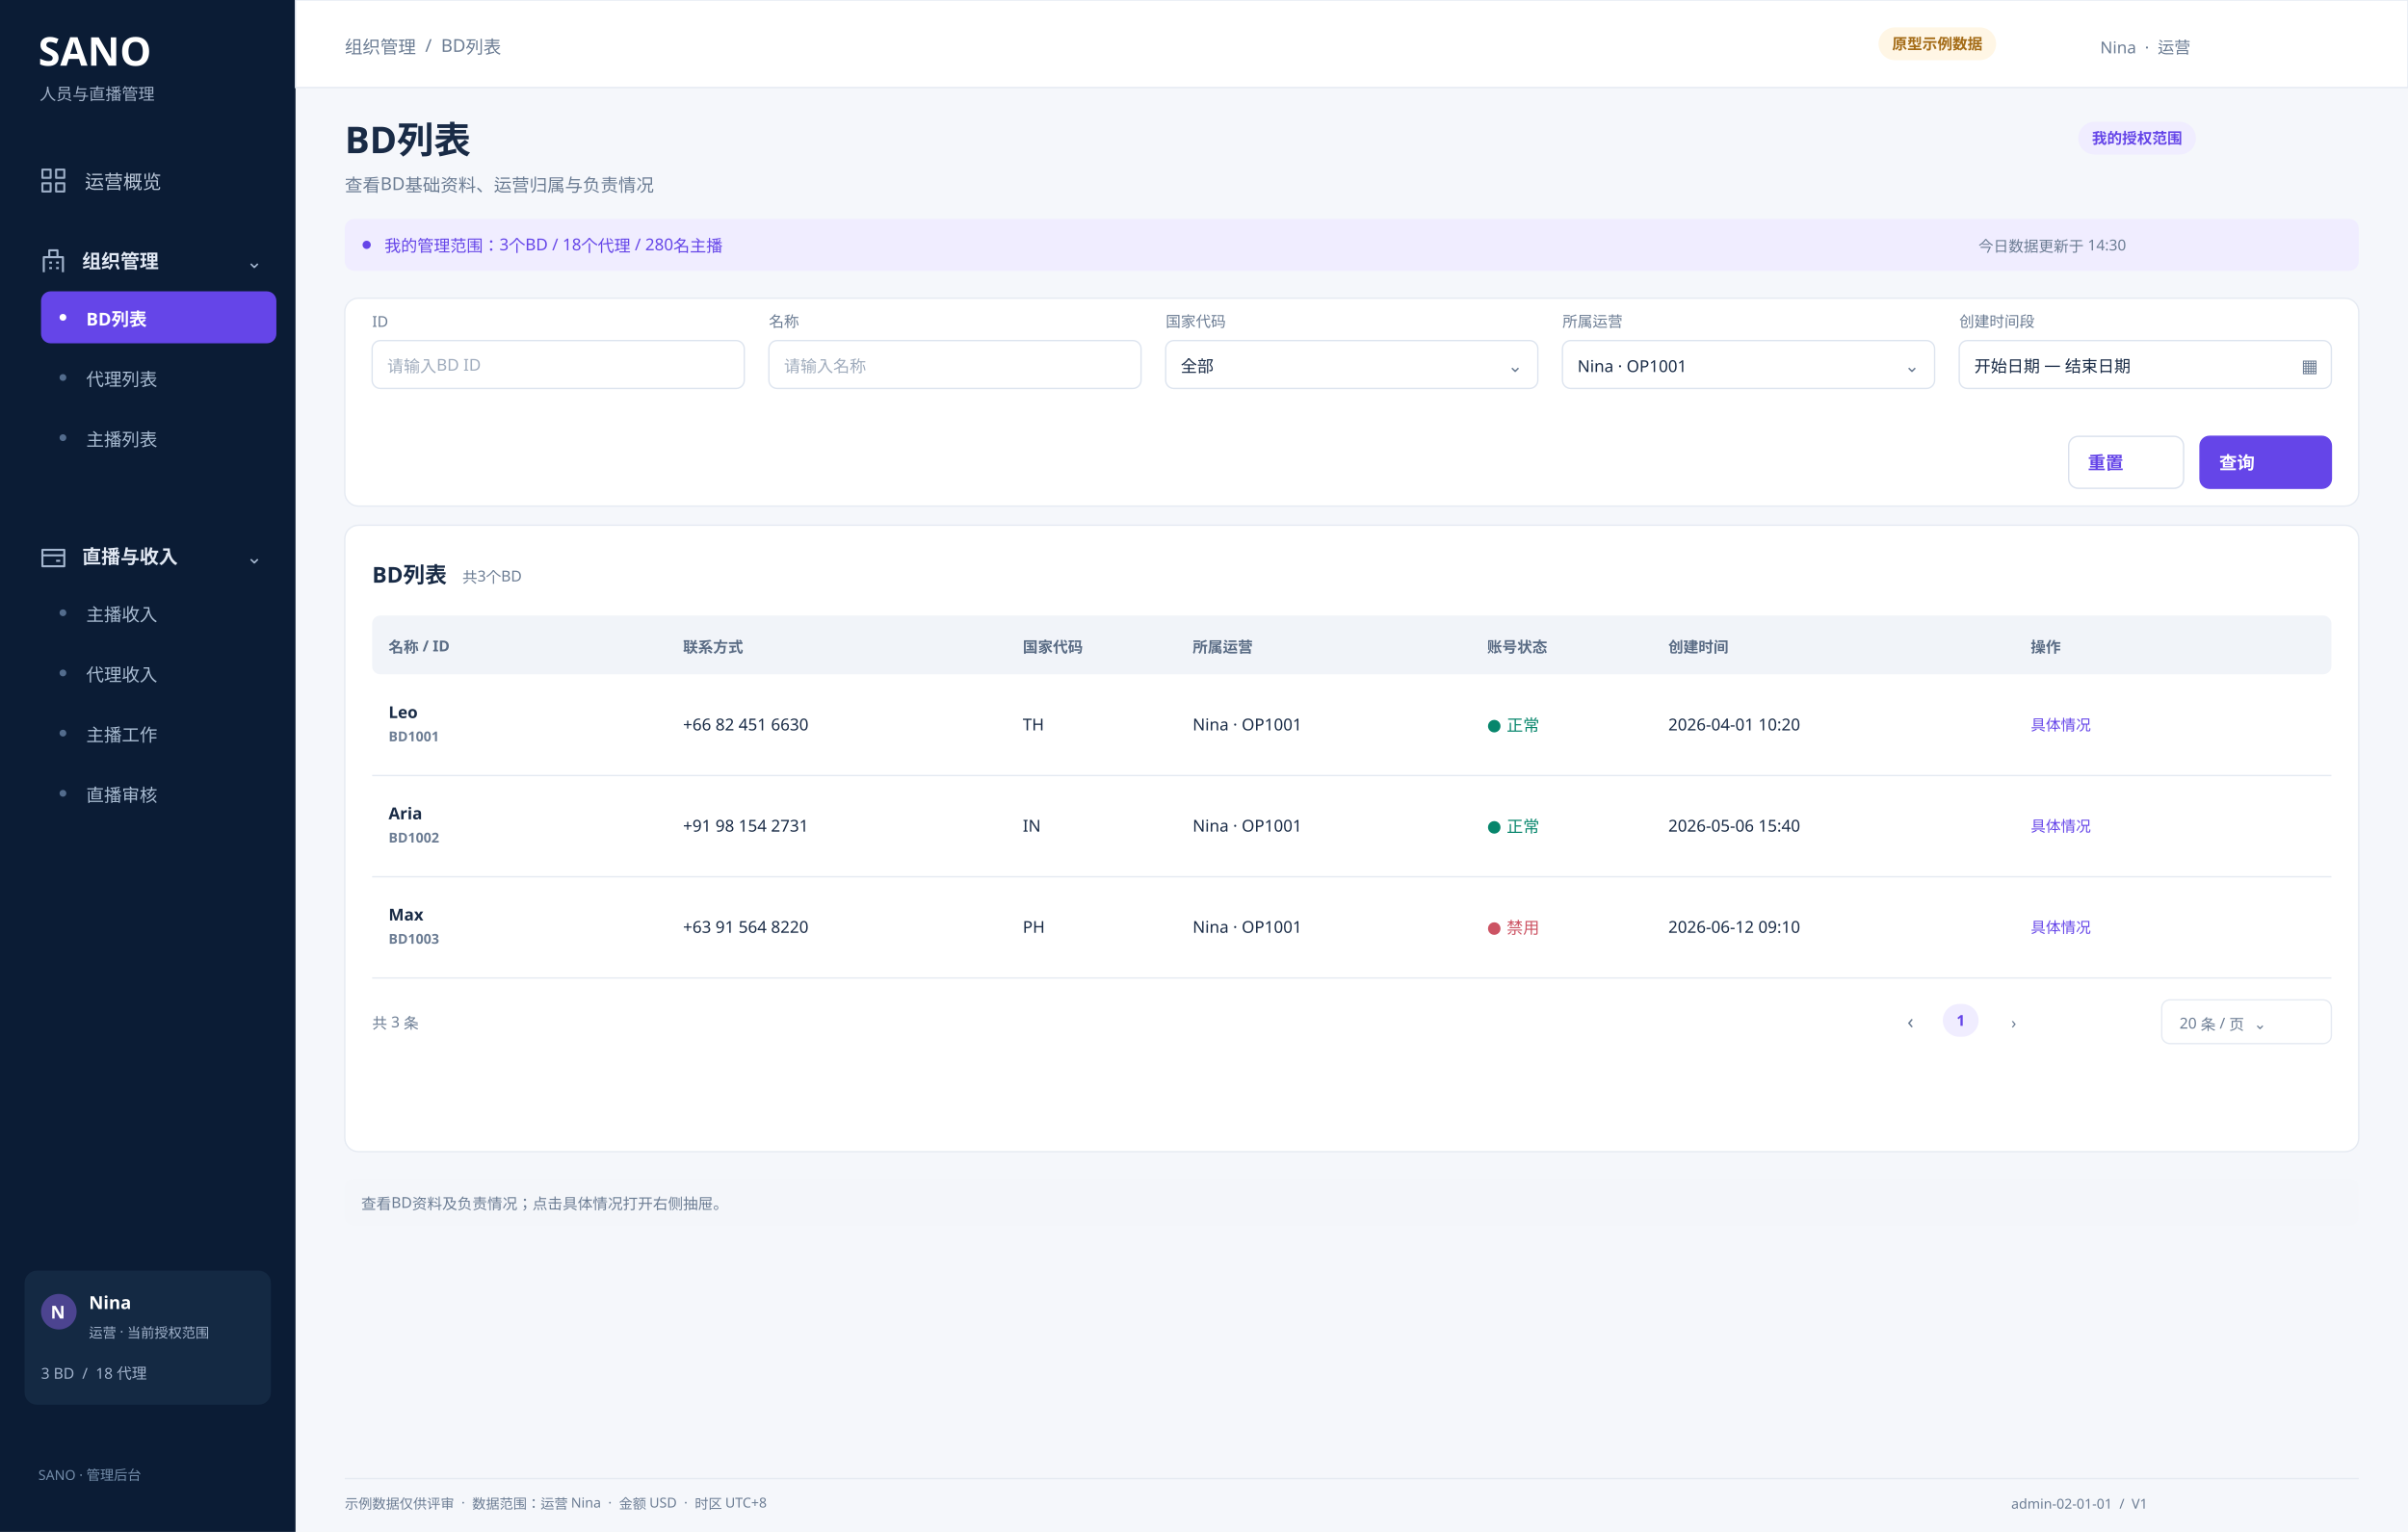
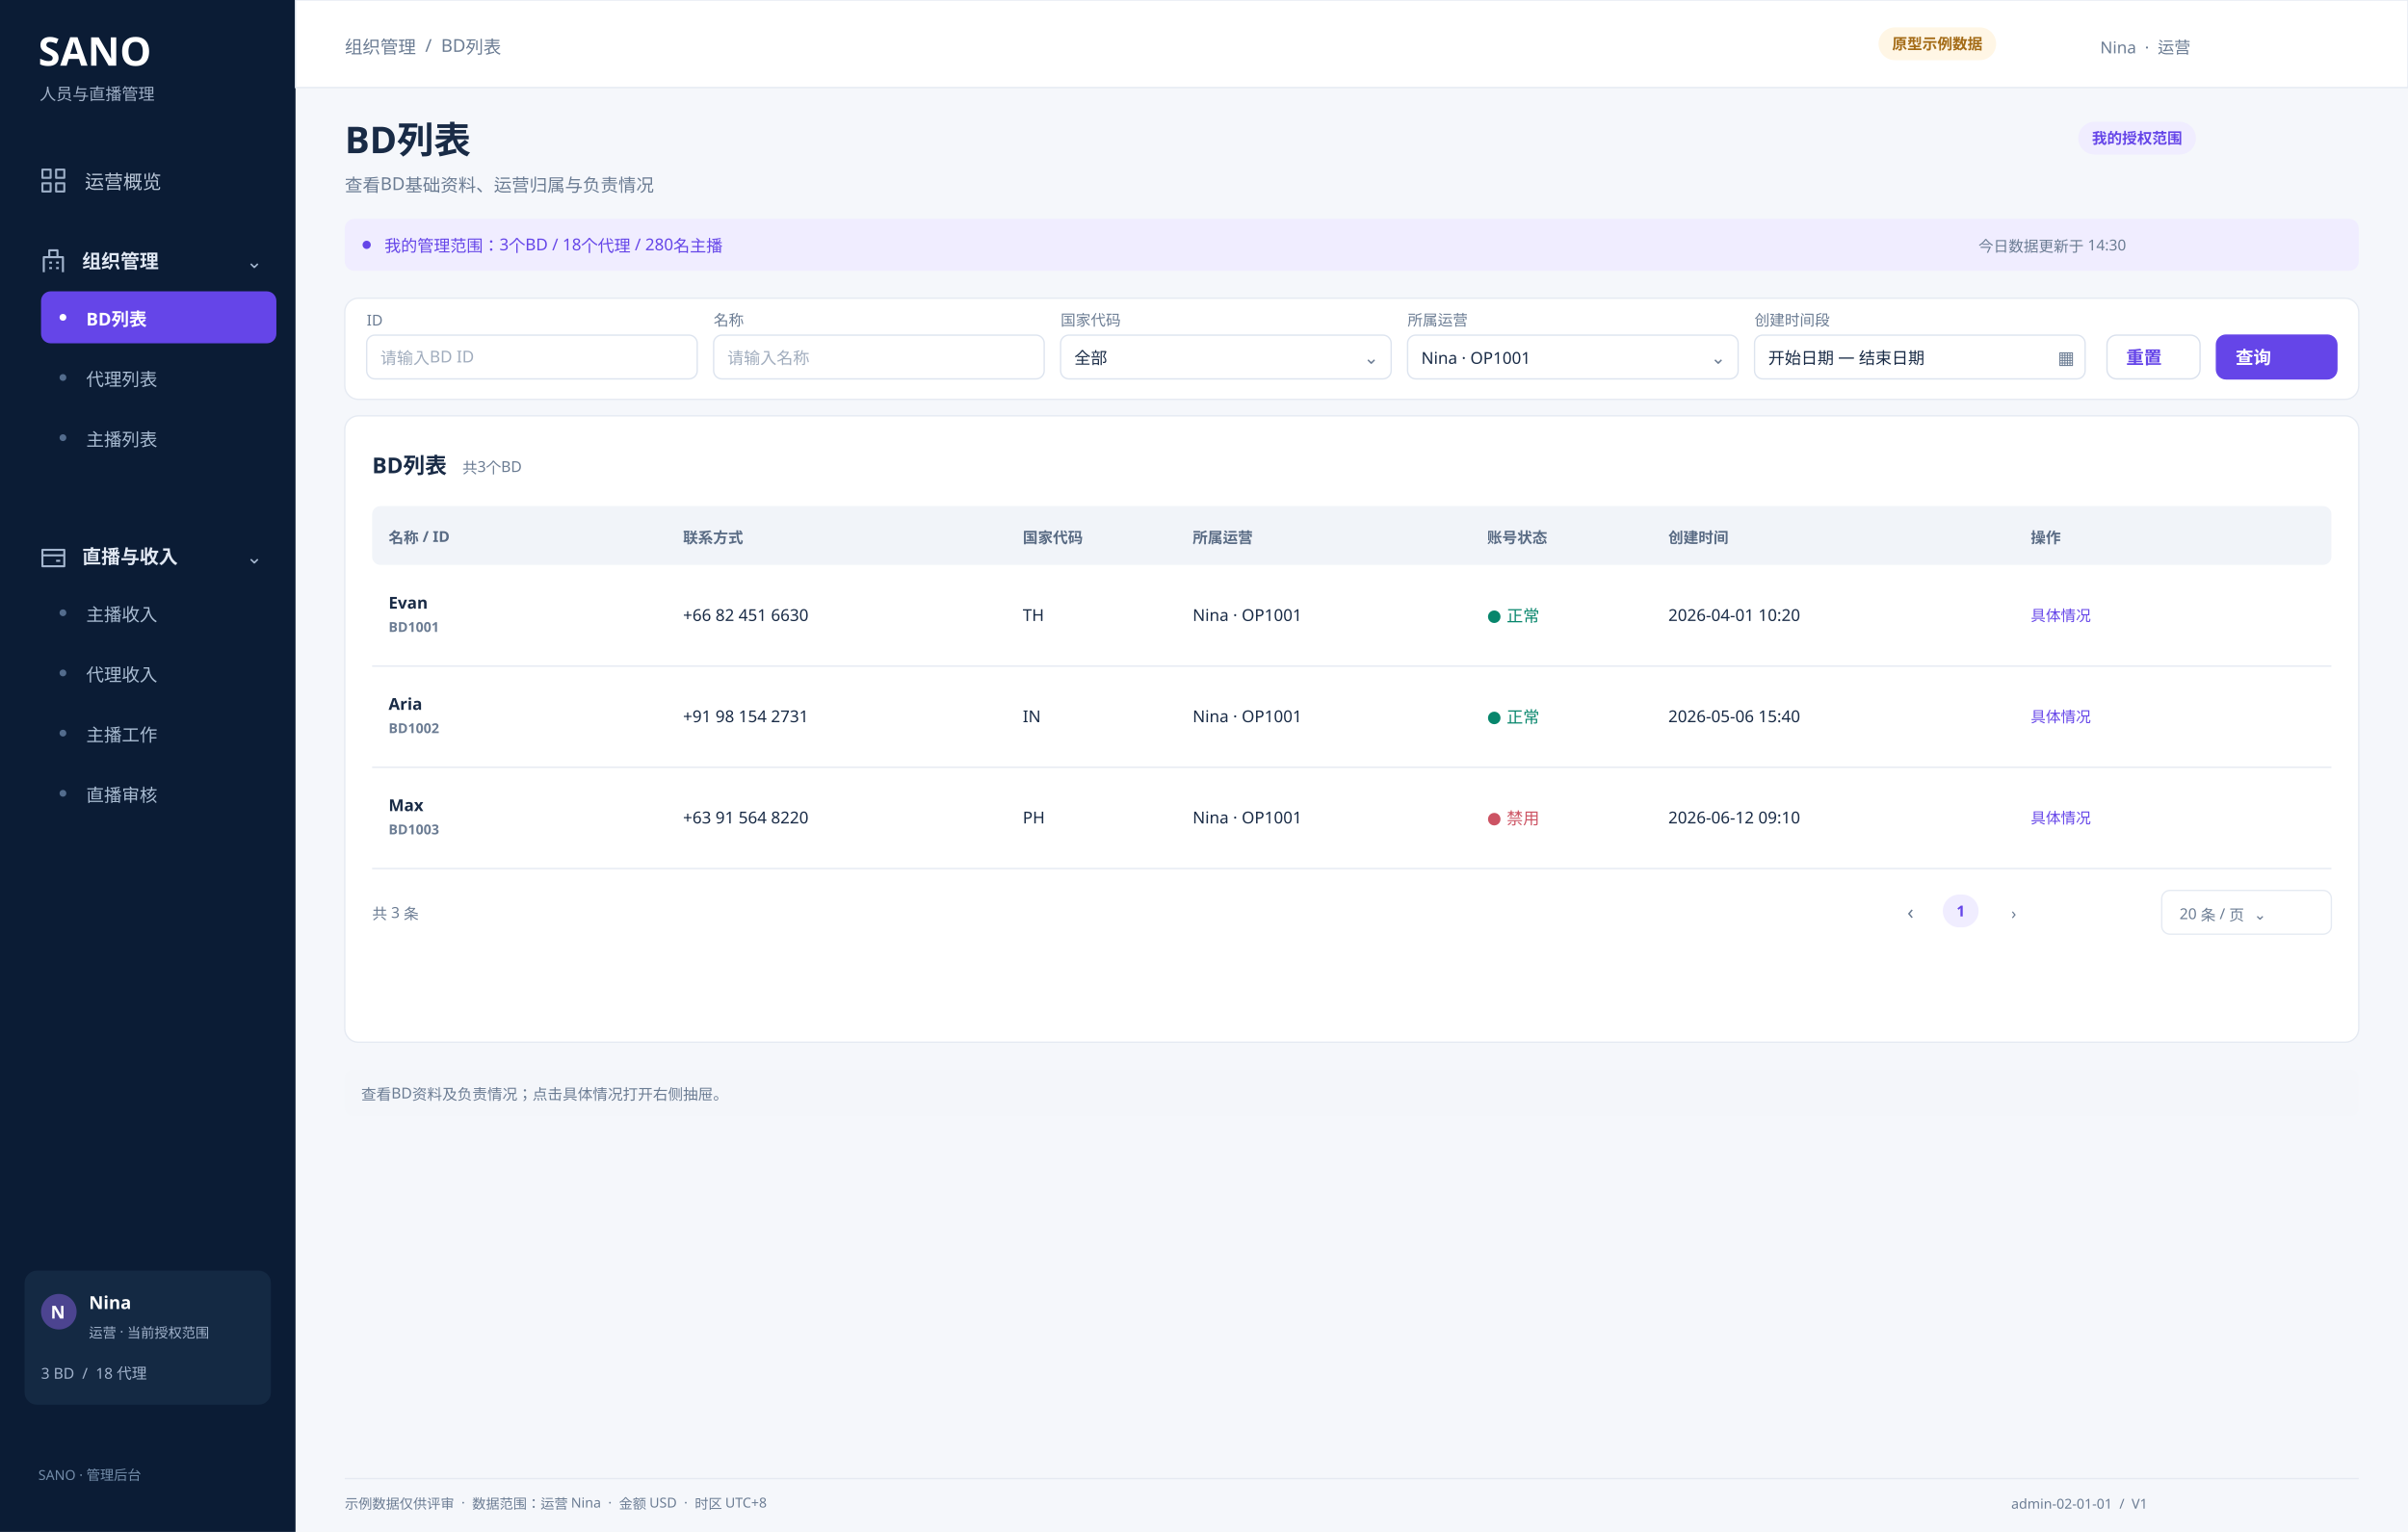
<svg xmlns="http://www.w3.org/2000/svg" width="1760" height="1120" viewBox="0 0 1760 1120">
  <style>text{font-family:"Microsoft YaHei","Segoe UI",sans-serif}a{cursor:pointer}</style>
  <rect x="0" y="0" width="1760" height="1120" rx="0" fill="#F5F7FB" stroke="none" />
  <rect x="0" y="0" width="216" height="1120" rx="0" fill="#0B1C35" stroke="none" />
  <text xml:space="preserve" x="28" y="48" font-size="29" fill="white" font-weight="750">SANO</text>
  <text xml:space="preserve" x="29" y="73" font-size="12" fill="#A0B0C7" font-weight="400">人员与直播管理</text>
  <a href="admin-01-01-01-我的运营概览.svg">
    <path d="M2 2h6v6H2z M12 2h6v6h-6z M2 12h6v6H2z M12 12h6v6h-6z" transform="translate(29,122)" fill="none" stroke="#9CAEC6" stroke-width="1.5" stroke-linejoin="round" />
    <text xml:space="preserve" x="62" y="138" font-size="14" fill="#BBC8D9" font-weight="400">运营概览</text>
  </a>
  <path d="M3 18V7h14v11 M7 7V2h6v5 M7 11h2 M12 11h2 M7 15h2 M12 15h2" transform="translate(29,181)" fill="none" stroke="#A4B6CF" stroke-width="1.5" stroke-linejoin="round" />
  <text xml:space="preserve" x="60" y="196" font-size="14" fill="#E1E8F3" font-weight="600">组织管理</text>
  <text xml:space="preserve" x="180" y="196" font-size="14" fill="#A4B6CF" font-weight="400">⌄</text>
  <a href="admin-02-01-01-BD列表.svg">
    <rect x="30" y="213" width="172" height="38" rx="7" fill="#6545E8" stroke="none" />
    <circle cx="46" cy="232" r="2.5" fill="white" />
    <text xml:space="preserve" x="63" y="238" font-size="13" fill="white" font-weight="600">BD列表</text>
  </a>
  <a href="admin-03-01-01-代理树形列表.svg">
    <circle cx="46" cy="276" r="2.5" fill="#536C8D" />
    <text xml:space="preserve" x="63" y="282" font-size="13" fill="#AABDD3" font-weight="400">代理列表</text>
  </a>
  <a href="admin-04-01-01-主播列表.svg">
    <circle cx="46" cy="320" r="2.5" fill="#536C8D" />
    <text xml:space="preserve" x="63" y="326" font-size="13" fill="#AABDD3" font-weight="400">主播列表</text>
  </a>
  <path d="M2 5h16v12H2z M2 9h16 M12 13h3" transform="translate(29,397)" fill="none" stroke="#A4B6CF" stroke-width="1.5" stroke-linejoin="round" />
  <text xml:space="preserve" x="60" y="412" font-size="14" fill="#E1E8F3" font-weight="600">直播与收入</text>
  <text xml:space="preserve" x="180" y="412" font-size="14" fill="#A4B6CF" font-weight="400">⌄</text>
  <a href="admin-05-01-01-主播收入数据.svg">
    <circle cx="46" cy="448" r="2.5" fill="#536C8D" />
    <text xml:space="preserve" x="63" y="454" font-size="13" fill="#AABDD3" font-weight="400">主播收入</text>
  </a>
  <a href="admin-06-01-01-代理收入数据.svg">
    <circle cx="46" cy="492" r="2.5" fill="#536C8D" />
    <text xml:space="preserve" x="63" y="498" font-size="13" fill="#AABDD3" font-weight="400">代理收入</text>
  </a>
  <a href="admin-07-01-01-主播工作数据.svg">
    <circle cx="46" cy="536" r="2.5" fill="#536C8D" />
    <text xml:space="preserve" x="63" y="542" font-size="13" fill="#AABDD3" font-weight="400">主播工作</text>
  </a>
  <a href="admin-08-01-01-当前直播间列表.svg">
    <circle cx="46" cy="580" r="2.5" fill="#536C8D" />
    <text xml:space="preserve" x="63" y="586" font-size="13" fill="#AABDD3" font-weight="400">直播审核</text>
  </a>
  <rect x="18" y="929" width="180" height="98" rx="9" fill="#142943" stroke="none" />
  <circle cx="43" cy="959" r="13" fill="#4C4490" />
  <text xml:space="preserve" x="37" y="964" font-size="13" fill="white" font-weight="600">N</text>
  <text xml:space="preserve" x="65" y="957" font-size="13" fill="white" font-weight="600">Nina</text>
  <text xml:space="preserve" x="65" y="978" font-size="10" fill="#A1B2CB" font-weight="400">运营 · 当前授权范围</text>
  <text xml:space="preserve" x="30" y="1008" font-size="11" fill="#A1B2CB" font-weight="400">3 BD  /  18 代理</text>
  <text xml:space="preserve" x="28" y="1082" font-size="10" fill="#738CA9" font-weight="400">SANO · 管理后台</text>
  <rect x="216" y="0" width="1544" height="64" rx="0" fill="white" stroke="#E5EAF2" />
  <text xml:space="preserve" x="252" y="39" font-size="13" fill="#6B7C93" font-weight="400">组织管理  /  BD列表</text>
  <rect x="1373" y="20" width="86" height="24" rx="12" fill="#FFF6E5" stroke="none" />
  <text xml:space="preserve" x="1383" y="36" font-size="11" fill="#A46B16" font-weight="550">原型示例数据</text>
  <text xml:space="preserve" x="1535" y="39" font-size="12" fill="#6B7C93" font-weight="400">Nina  ·  运营</text>
  <text xml:space="preserve" x="252" y="112" font-size="27" fill="#192B46" font-weight="700">BD列表</text>
  <text xml:space="preserve" x="252" y="140" font-size="13" fill="#6B7C93" font-weight="400">查看BD基础资料、运营归属与负责情况</text>
  <rect x="1519" y="89" width="86" height="24" rx="12" fill="#F0EDFF" stroke="none" />
  <text xml:space="preserve" x="1529" y="105" font-size="11" fill="#6545E8" font-weight="550">我的授权范围</text>
  <path d="M252 1081H1724" transform="" stroke="#E5EAF2" fill="none" />
  <text xml:space="preserve" x="252" y="1103" font-size="10" fill="#6B7C93" font-weight="400">示例数据仅供评审  ·  数据范围：运营 Nina  ·  金额 USD  ·  时区 UTC+8</text>
  <text xml:space="preserve" x="1470" y="1103" font-size="10" fill="#6B7C93" font-weight="400">admin-02-01-01  /  V1</text>
  <rect x="252" y="160" width="1472" height="38" rx="7" fill="#F0EDFF" stroke="none" />
  <circle cx="268" cy="179" r="3" fill="#6545E8" />
  <text xml:space="preserve" x="281" y="184" font-size="12" fill="#6545E8" font-weight="400">我的管理范围：3个BD / 18个代理 / 280名主播</text>
  <text xml:space="preserve" x="1446" y="184" font-size="11" fill="#6B7C93" font-weight="400">今日数据更新于 14:30</text>
-   <rect x="252" y="218" width="1472" height="152" rx="10" fill="white" stroke="#E5EAF2" />
-   <text xml:space="preserve" x="272" y="239" font-size="11" fill="#6B7C93" font-weight="500">ID</text>
-   <rect x="272" y="249" width="272" height="35" rx="6" fill="white" stroke="#DDE4EF" />
-   <text xml:space="preserve" x="283" y="272" font-size="12" fill="#A0ACBD" font-weight="400">请输入BD ID</text>
-   <text xml:space="preserve" x="562" y="239" font-size="11" fill="#6B7C93" font-weight="500">名称</text>
-   <rect x="562" y="249" width="272" height="35" rx="6" fill="white" stroke="#DDE4EF" />
-   <text xml:space="preserve" x="573" y="272" font-size="12" fill="#A0ACBD" font-weight="400">请输入名称</text>
-   <text xml:space="preserve" x="852" y="239" font-size="11" fill="#6B7C93" font-weight="500">国家代码</text>
-   <rect x="852" y="249" width="272" height="35" rx="6" fill="white" stroke="#DDE4EF" />
-   <text xml:space="preserve" x="863" y="272" font-size="12" fill="#192B46" font-weight="400">全部</text>
-   <text xml:space="preserve" x="1102" y="272" font-size="13" fill="#6B7C93" font-weight="400">⌄</text>
-   <text xml:space="preserve" x="1142" y="239" font-size="11" fill="#6B7C93" font-weight="500">所属运营</text>
-   <rect x="1142" y="249" width="272" height="35" rx="6" fill="white" stroke="#DDE4EF" />
-   <text xml:space="preserve" x="1153" y="272" font-size="12" fill="#192B46" font-weight="400">Nina · OP1001</text>
-   <text xml:space="preserve" x="1392" y="272" font-size="13" fill="#6B7C93" font-weight="400">⌄</text>
-   <text xml:space="preserve" x="1432" y="239" font-size="11" fill="#6B7C93" font-weight="500">创建时间段</text>
-   <rect x="1432" y="249" width="272" height="35" rx="6" fill="white" stroke="#DDE4EF" />
-   <text xml:space="preserve" x="1443" y="272" font-size="12" fill="#192B46" font-weight="400">开始日期 — 结束日期</text>
-   <text xml:space="preserve" x="1682" y="272" font-size="13" fill="#6B7C93" font-weight="400">▦</text>
-   <text xml:space="preserve" x="272" y="342" font-size="11" fill="#6B7C93" font-weight="400" />
-   <rect x="1512" y="319" width="84" height="38" rx="7" fill="white" stroke="#DAE1ED" />
-   <text xml:space="preserve" x="1526" y="343" font-size="13" fill="#6545E8" font-weight="550">重置</text>
-   <rect x="1608" y="319" width="96" height="38" rx="7" fill="#6545E8" stroke="#6545E8" />
-   <text xml:space="preserve" x="1622" y="343" font-size="13" fill="white" font-weight="550">查询</text>
-   <rect x="252" y="384" width="1472" height="458" rx="10" fill="white" stroke="#E5EAF2" />
-   <text xml:space="preserve" x="272" y="426" font-size="16" fill="#192B46" font-weight="650">BD列表</text>
-   <text xml:space="preserve" x="337.92" y="426" font-size="11" fill="#6B7C93" font-weight="400">共3个BD</text>
-   <rect x="272" y="450" width="1432" height="43" rx="6" fill="#F1F4F9" stroke="none" />
-   <text xml:space="preserve" x="284" y="477" font-size="11" fill="#596B84" font-weight="600">名称 / ID</text>
-   <text xml:space="preserve" x="499.214" y="477" font-size="11" fill="#596B84" font-weight="600">联系方式</text>
-   <text xml:space="preserve" x="747.538" y="477" font-size="11" fill="#596B84" font-weight="600">国家代码</text>
-   <text xml:space="preserve" x="871.699" y="477" font-size="11" fill="#596B84" font-weight="600">所属运营</text>
-   <text xml:space="preserve" x="1086.913" y="477" font-size="11" fill="#596B84" font-weight="600">账号状态</text>
-   <text xml:space="preserve" x="1219.353" y="477" font-size="11" fill="#596B84" font-weight="600">创建时间</text>
-   <text xml:space="preserve" x="1484.231" y="477" font-size="11" fill="#596B84" font-weight="600">操作</text>
-   <path d="M272 567H1704" transform="" stroke="#E5EAF2" fill="none" />
+   <rect x="252" y="218" width="1472" height="74" rx="10" fill="white" stroke="#E5EAF2" />
+   <text xml:space="preserve" x="268" y="238" font-size="11" fill="#6B7C93" font-weight="500">ID</text>
+   <rect x="268" y="245" width="241.6" height="32" rx="6" fill="white" stroke="#DDE4EF" />
+   <text xml:space="preserve" x="278" y="266" font-size="12" fill="#A0ACBD" font-weight="400">请输入BD ID</text>
+   <text xml:space="preserve" x="521.6" y="238" font-size="11" fill="#6B7C93" font-weight="500">名称</text>
+   <rect x="521.6" y="245" width="241.6" height="32" rx="6" fill="white" stroke="#DDE4EF" />
+   <text xml:space="preserve" x="531.6" y="266" font-size="12" fill="#A0ACBD" font-weight="400">请输入名称</text>
+   <text xml:space="preserve" x="775.2" y="238" font-size="11" fill="#6B7C93" font-weight="500">国家代码</text>
+   <rect x="775.2" y="245" width="241.6" height="32" rx="6" fill="white" stroke="#DDE4EF" />
+   <text xml:space="preserve" x="785.2" y="266" font-size="12" fill="#192B46" font-weight="400">全部</text>
+   <text xml:space="preserve" x="996.8" y="266" font-size="13" fill="#6B7C93" font-weight="400">⌄</text>
+   <text xml:space="preserve" x="1028.8" y="238" font-size="11" fill="#6B7C93" font-weight="500">所属运营</text>
+   <rect x="1028.8" y="245" width="241.6" height="32" rx="6" fill="white" stroke="#DDE4EF" />
+   <text xml:space="preserve" x="1038.8" y="266" font-size="12" fill="#192B46" font-weight="400">Nina · OP1001</text>
+   <text xml:space="preserve" x="1250.4" y="266" font-size="13" fill="#6B7C93" font-weight="400">⌄</text>
+   <text xml:space="preserve" x="1282.4" y="238" font-size="11" fill="#6B7C93" font-weight="500">创建时间段</text>
+   <rect x="1282.4" y="245" width="241.6" height="32" rx="6" fill="white" stroke="#DDE4EF" />
+   <text xml:space="preserve" x="1292.4" y="266" font-size="12" fill="#192B46" font-weight="400">开始日期 — 结束日期</text>
+   <text xml:space="preserve" x="1504" y="266" font-size="13" fill="#6B7C93" font-weight="400">▦</text>
+   <rect x="1540" y="245" width="68" height="32" rx="7" fill="white" stroke="#DAE1ED" />
+   <text xml:space="preserve" x="1554" y="266" font-size="13" fill="#6545E8" font-weight="550">重置</text>
+   <rect x="1620" y="245" width="88" height="32" rx="7" fill="#6545E8" stroke="#6545E8" />
+   <text xml:space="preserve" x="1634" y="266" font-size="13" fill="white" font-weight="550">查询</text>
+   <rect x="252" y="304" width="1472" height="458" rx="10" fill="white" stroke="#E5EAF2" />
+   <text xml:space="preserve" x="272" y="346" font-size="16" fill="#192B46" font-weight="650">BD列表</text>
+   <text xml:space="preserve" x="337.92" y="346" font-size="11" fill="#6B7C93" font-weight="400">共3个BD</text>
+   <rect x="272" y="370" width="1432" height="43" rx="6" fill="#F1F4F9" stroke="none" />
+   <text xml:space="preserve" x="284" y="397" font-size="11" fill="#596B84" font-weight="600">名称 / ID</text>
+   <text xml:space="preserve" x="499.214" y="397" font-size="11" fill="#596B84" font-weight="600">联系方式</text>
+   <text xml:space="preserve" x="747.538" y="397" font-size="11" fill="#596B84" font-weight="600">国家代码</text>
+   <text xml:space="preserve" x="871.699" y="397" font-size="11" fill="#596B84" font-weight="600">所属运营</text>
+   <text xml:space="preserve" x="1086.913" y="397" font-size="11" fill="#596B84" font-weight="600">账号状态</text>
+   <text xml:space="preserve" x="1219.353" y="397" font-size="11" fill="#596B84" font-weight="600">创建时间</text>
+   <text xml:space="preserve" x="1484.231" y="397" font-size="11" fill="#596B84" font-weight="600">操作</text>
+   <path d="M272 487H1704" transform="" stroke="#E5EAF2" fill="none" />
  <a href="admin-02-02-01-BD具体情况.svg">
-     <text xml:space="preserve" x="284" y="525" font-size="12" fill="#192B46" font-weight="600">Leo</text>
-     <text xml:space="preserve" x="284" y="542" font-size="10" fill="#6B7C93" font-weight="600">BD1001</text>
+     <text xml:space="preserve" x="284" y="445" font-size="12" fill="#192B46" font-weight="600">Evan</text>
+     <text xml:space="preserve" x="284" y="462" font-size="10" fill="#6B7C93" font-weight="600">BD1001</text>
  </a>
-   <text xml:space="preserve" x="499.214" y="534" font-size="12" fill="#192B46" font-weight="400">+66 82 451 6630</text>
-   <text xml:space="preserve" x="747.538" y="534" font-size="12" fill="#192B46" font-weight="400">TH</text>
-   <text xml:space="preserve" x="871.699" y="534" font-size="12" fill="#192B46" font-weight="400">Nina · OP1001</text>
-   <text xml:space="preserve" x="1086.913" y="534" font-size="12" fill="#07866C" font-weight="400">● 正常</text>
-   <text xml:space="preserve" x="1219.353" y="534" font-size="12" fill="#192B46" font-weight="400">2026-04-01 10:20</text>
+   <text xml:space="preserve" x="499.214" y="454" font-size="12" fill="#192B46" font-weight="400">+66 82 451 6630</text>
+   <text xml:space="preserve" x="747.538" y="454" font-size="12" fill="#192B46" font-weight="400">TH</text>
+   <text xml:space="preserve" x="871.699" y="454" font-size="12" fill="#192B46" font-weight="400">Nina · OP1001</text>
+   <text xml:space="preserve" x="1086.913" y="454" font-size="12" fill="#07866C" font-weight="400">● 正常</text>
+   <text xml:space="preserve" x="1219.353" y="454" font-size="12" fill="#192B46" font-weight="400">2026-04-01 10:20</text>
  <a href="admin-02-02-01-BD具体情况.svg">
-     <text xml:space="preserve" x="1484.231" y="534" font-size="11" fill="#6545E8" font-weight="400">具体情况</text>
+     <text xml:space="preserve" x="1484.231" y="454" font-size="11" fill="#6545E8" font-weight="400">具体情况</text>
  </a>
-   <path d="M272 641H1704" transform="" stroke="#E5EAF2" fill="none" />
+   <path d="M272 561H1704" transform="" stroke="#E5EAF2" fill="none" />
  <a href="admin-02-02-01-BD具体情况.svg">
-     <text xml:space="preserve" x="284" y="599" font-size="12" fill="#192B46" font-weight="600">Aria</text>
-     <text xml:space="preserve" x="284" y="616" font-size="10" fill="#6B7C93" font-weight="600">BD1002</text>
+     <text xml:space="preserve" x="284" y="519" font-size="12" fill="#192B46" font-weight="600">Aria</text>
+     <text xml:space="preserve" x="284" y="536" font-size="10" fill="#6B7C93" font-weight="600">BD1002</text>
  </a>
-   <text xml:space="preserve" x="499.214" y="608" font-size="12" fill="#192B46" font-weight="400">+91 98 154 2731</text>
-   <text xml:space="preserve" x="747.538" y="608" font-size="12" fill="#192B46" font-weight="400">IN</text>
-   <text xml:space="preserve" x="871.699" y="608" font-size="12" fill="#192B46" font-weight="400">Nina · OP1001</text>
-   <text xml:space="preserve" x="1086.913" y="608" font-size="12" fill="#07866C" font-weight="400">● 正常</text>
-   <text xml:space="preserve" x="1219.353" y="608" font-size="12" fill="#192B46" font-weight="400">2026-05-06 15:40</text>
+   <text xml:space="preserve" x="499.214" y="528" font-size="12" fill="#192B46" font-weight="400">+91 98 154 2731</text>
+   <text xml:space="preserve" x="747.538" y="528" font-size="12" fill="#192B46" font-weight="400">IN</text>
+   <text xml:space="preserve" x="871.699" y="528" font-size="12" fill="#192B46" font-weight="400">Nina · OP1001</text>
+   <text xml:space="preserve" x="1086.913" y="528" font-size="12" fill="#07866C" font-weight="400">● 正常</text>
+   <text xml:space="preserve" x="1219.353" y="528" font-size="12" fill="#192B46" font-weight="400">2026-05-06 15:40</text>
  <a href="admin-02-02-01-BD具体情况.svg">
-     <text xml:space="preserve" x="1484.231" y="608" font-size="11" fill="#6545E8" font-weight="400">具体情况</text>
+     <text xml:space="preserve" x="1484.231" y="528" font-size="11" fill="#6545E8" font-weight="400">具体情况</text>
  </a>
-   <path d="M272 715H1704" transform="" stroke="#E5EAF2" fill="none" />
+   <path d="M272 635H1704" transform="" stroke="#E5EAF2" fill="none" />
  <a href="admin-02-02-01-BD具体情况.svg">
-     <text xml:space="preserve" x="284" y="673" font-size="12" fill="#192B46" font-weight="600">Max</text>
-     <text xml:space="preserve" x="284" y="690" font-size="10" fill="#6B7C93" font-weight="600">BD1003</text>
+     <text xml:space="preserve" x="284" y="593" font-size="12" fill="#192B46" font-weight="600">Max</text>
+     <text xml:space="preserve" x="284" y="610" font-size="10" fill="#6B7C93" font-weight="600">BD1003</text>
  </a>
-   <text xml:space="preserve" x="499.214" y="682" font-size="12" fill="#192B46" font-weight="400">+63 91 564 8220</text>
-   <text xml:space="preserve" x="747.538" y="682" font-size="12" fill="#192B46" font-weight="400">PH</text>
-   <text xml:space="preserve" x="871.699" y="682" font-size="12" fill="#192B46" font-weight="400">Nina · OP1001</text>
-   <text xml:space="preserve" x="1086.913" y="682" font-size="12" fill="#CC5363" font-weight="400">● 禁用</text>
-   <text xml:space="preserve" x="1219.353" y="682" font-size="12" fill="#192B46" font-weight="400">2026-06-12 09:10</text>
+   <text xml:space="preserve" x="499.214" y="602" font-size="12" fill="#192B46" font-weight="400">+63 91 564 8220</text>
+   <text xml:space="preserve" x="747.538" y="602" font-size="12" fill="#192B46" font-weight="400">PH</text>
+   <text xml:space="preserve" x="871.699" y="602" font-size="12" fill="#192B46" font-weight="400">Nina · OP1001</text>
+   <text xml:space="preserve" x="1086.913" y="602" font-size="12" fill="#CC5363" font-weight="400">● 禁用</text>
+   <text xml:space="preserve" x="1219.353" y="602" font-size="12" fill="#192B46" font-weight="400">2026-06-12 09:10</text>
  <a href="admin-02-02-01-BD具体情况.svg">
-     <text xml:space="preserve" x="1484.231" y="682" font-size="11" fill="#6545E8" font-weight="400">具体情况</text>
+     <text xml:space="preserve" x="1484.231" y="602" font-size="11" fill="#6545E8" font-weight="400">具体情况</text>
  </a>
-   <text xml:space="preserve" x="272" y="752" font-size="11" fill="#6B7C93" font-weight="400">共 3 条</text>
-   <text xml:space="preserve" x="1394" y="752" font-size="15" fill="#6B7C93" font-weight="400">‹</text>
-   <rect x="1420" y="734" width="26.16" height="24" rx="12" fill="#F0EDFF" stroke="none" />
-   <text xml:space="preserve" x="1430" y="750" font-size="11" fill="#6545E8" font-weight="550">1</text>
-   <text xml:space="preserve" x="1470" y="752" font-size="12" fill="#6B7C93" font-weight="400">›</text>
-   <rect x="1580" y="731" width="124" height="32" rx="6" fill="white" stroke="#E5EAF2" />
-   <text xml:space="preserve" x="1593" y="752" font-size="11" fill="#6B7C93" font-weight="400">20 条 / 页  ⌄</text>
-   <rect x="252" y="862" width="1472" height="34" rx="6" fill="#F4F6FA" stroke="none" />
-   <text xml:space="preserve" x="264" y="884" font-size="11" fill="#6B7C93" font-weight="400">查看BD资料及负责情况；点击具体情况打开右侧抽屉。</text>
+   <text xml:space="preserve" x="272" y="672" font-size="11" fill="#6B7C93" font-weight="400">共 3 条</text>
+   <text xml:space="preserve" x="1394" y="672" font-size="15" fill="#6B7C93" font-weight="400">‹</text>
+   <rect x="1420" y="654" width="26.16" height="24" rx="12" fill="#F0EDFF" stroke="none" />
+   <text xml:space="preserve" x="1430" y="670" font-size="11" fill="#6545E8" font-weight="550">1</text>
+   <text xml:space="preserve" x="1470" y="672" font-size="12" fill="#6B7C93" font-weight="400">›</text>
+   <rect x="1580" y="651" width="124" height="32" rx="6" fill="white" stroke="#E5EAF2" />
+   <text xml:space="preserve" x="1593" y="672" font-size="11" fill="#6B7C93" font-weight="400">20 条 / 页  ⌄</text>
+   <rect x="252" y="782" width="1472" height="34" rx="6" fill="#F4F6FA" stroke="none" />
+   <text xml:space="preserve" x="264" y="804" font-size="11" fill="#6B7C93" font-weight="400">查看BD资料及负责情况；点击具体情况打开右侧抽屉。</text>
</svg>
